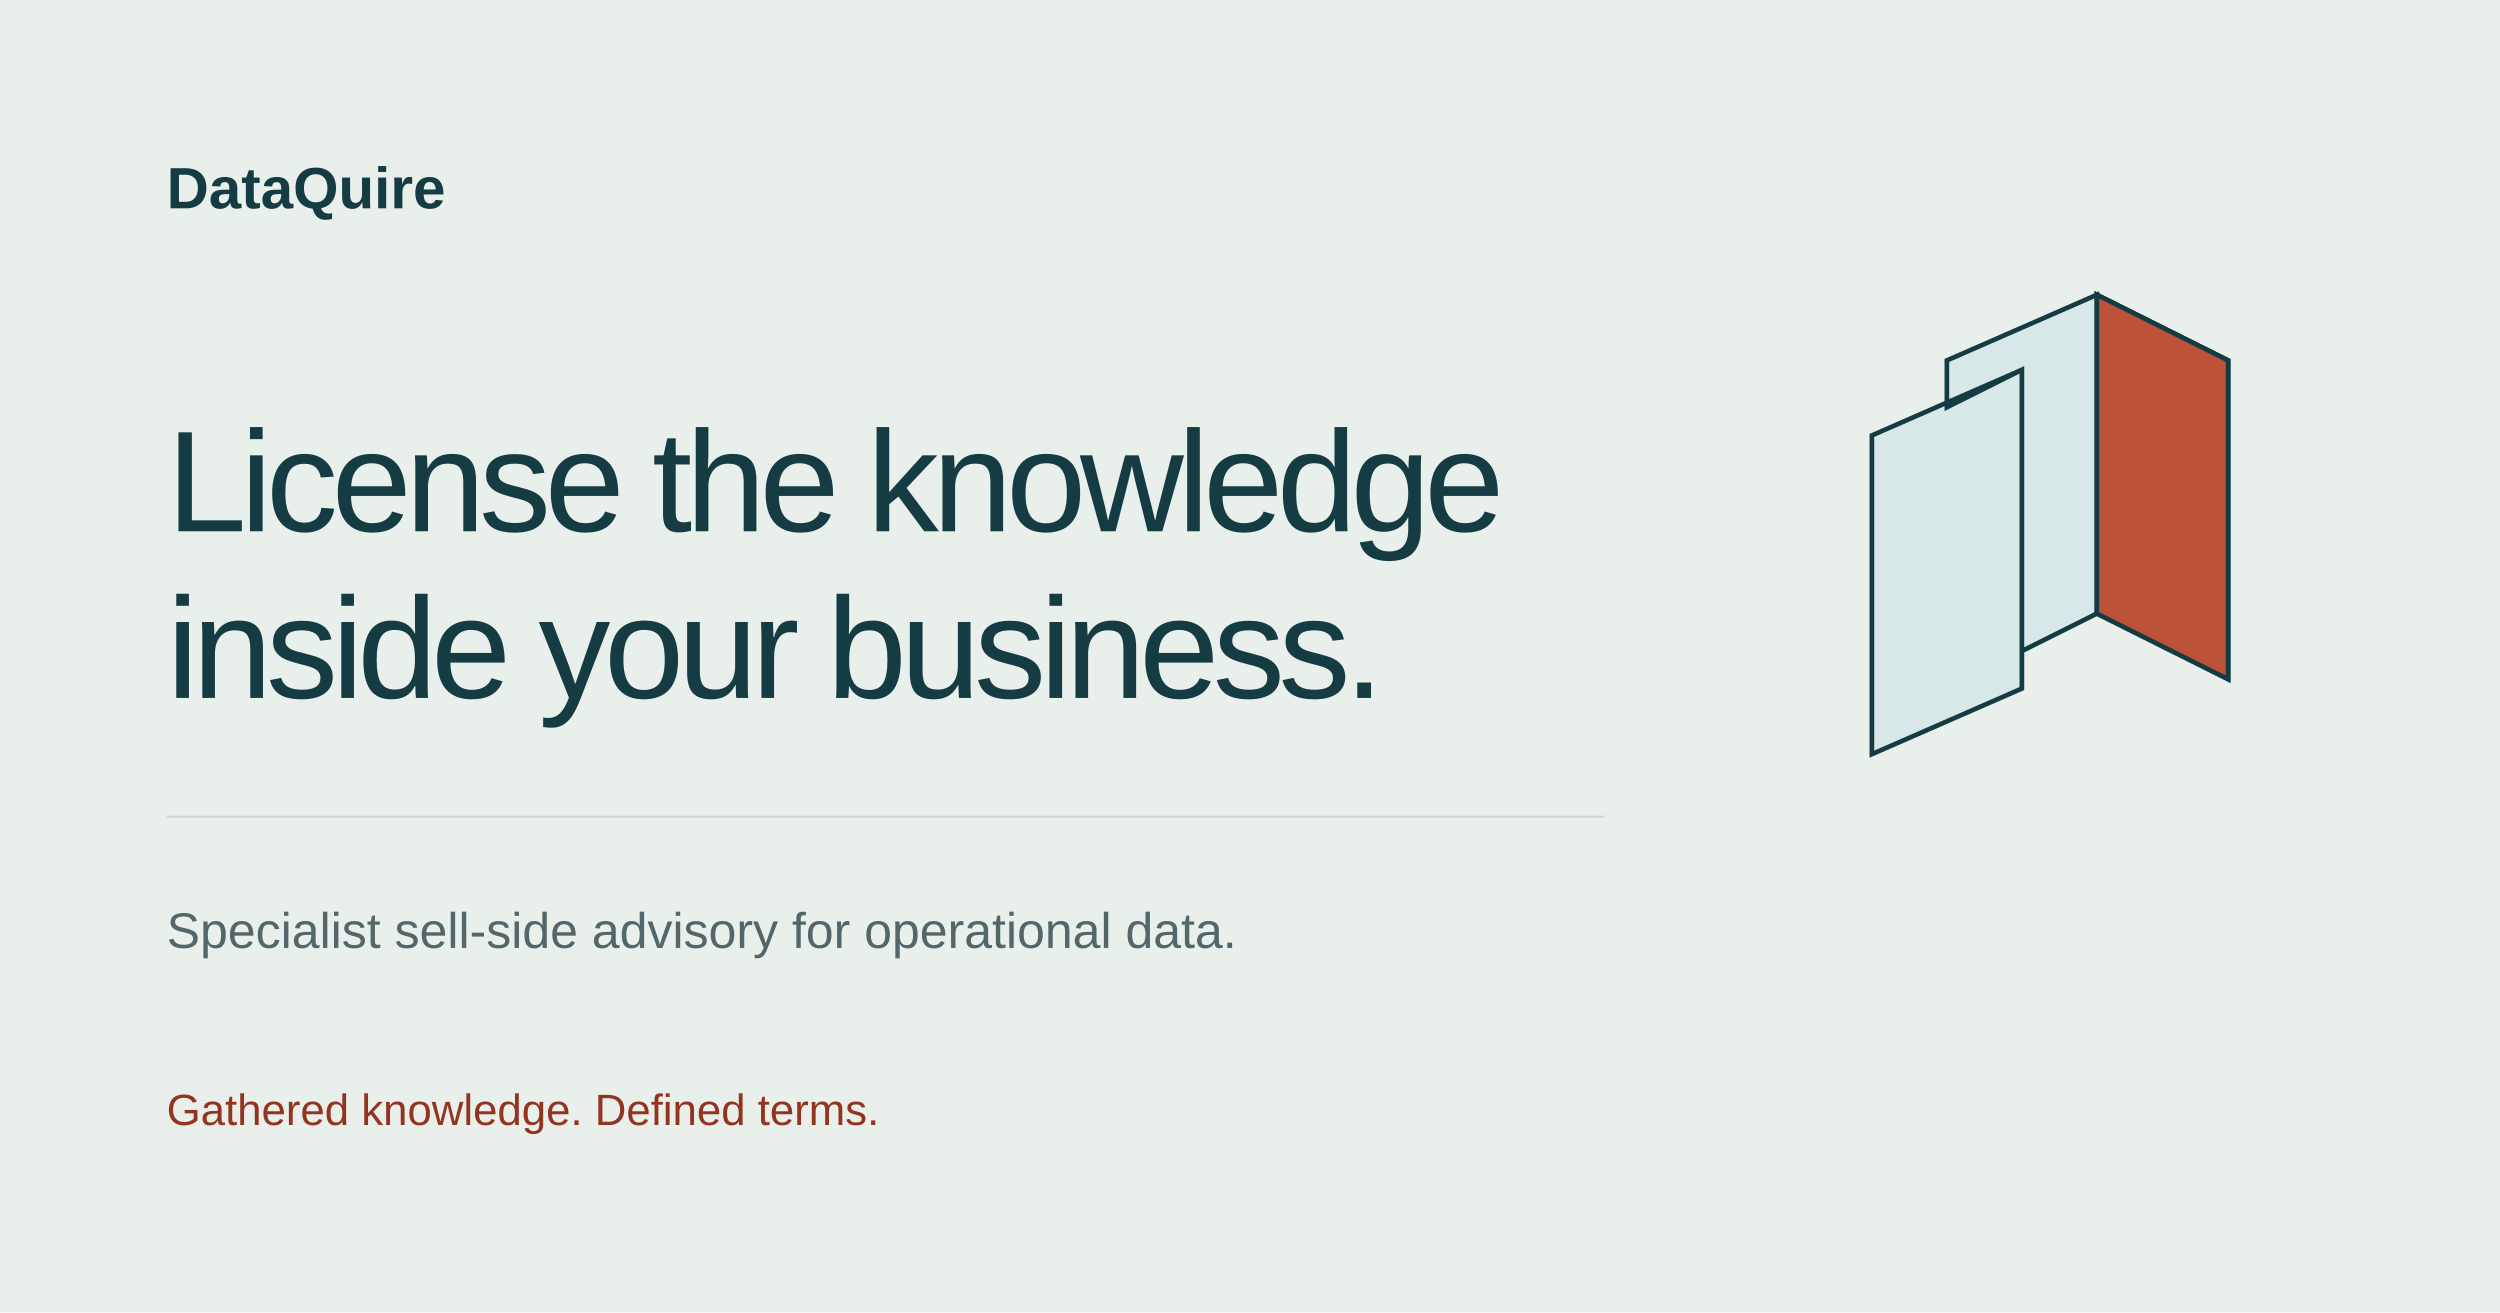
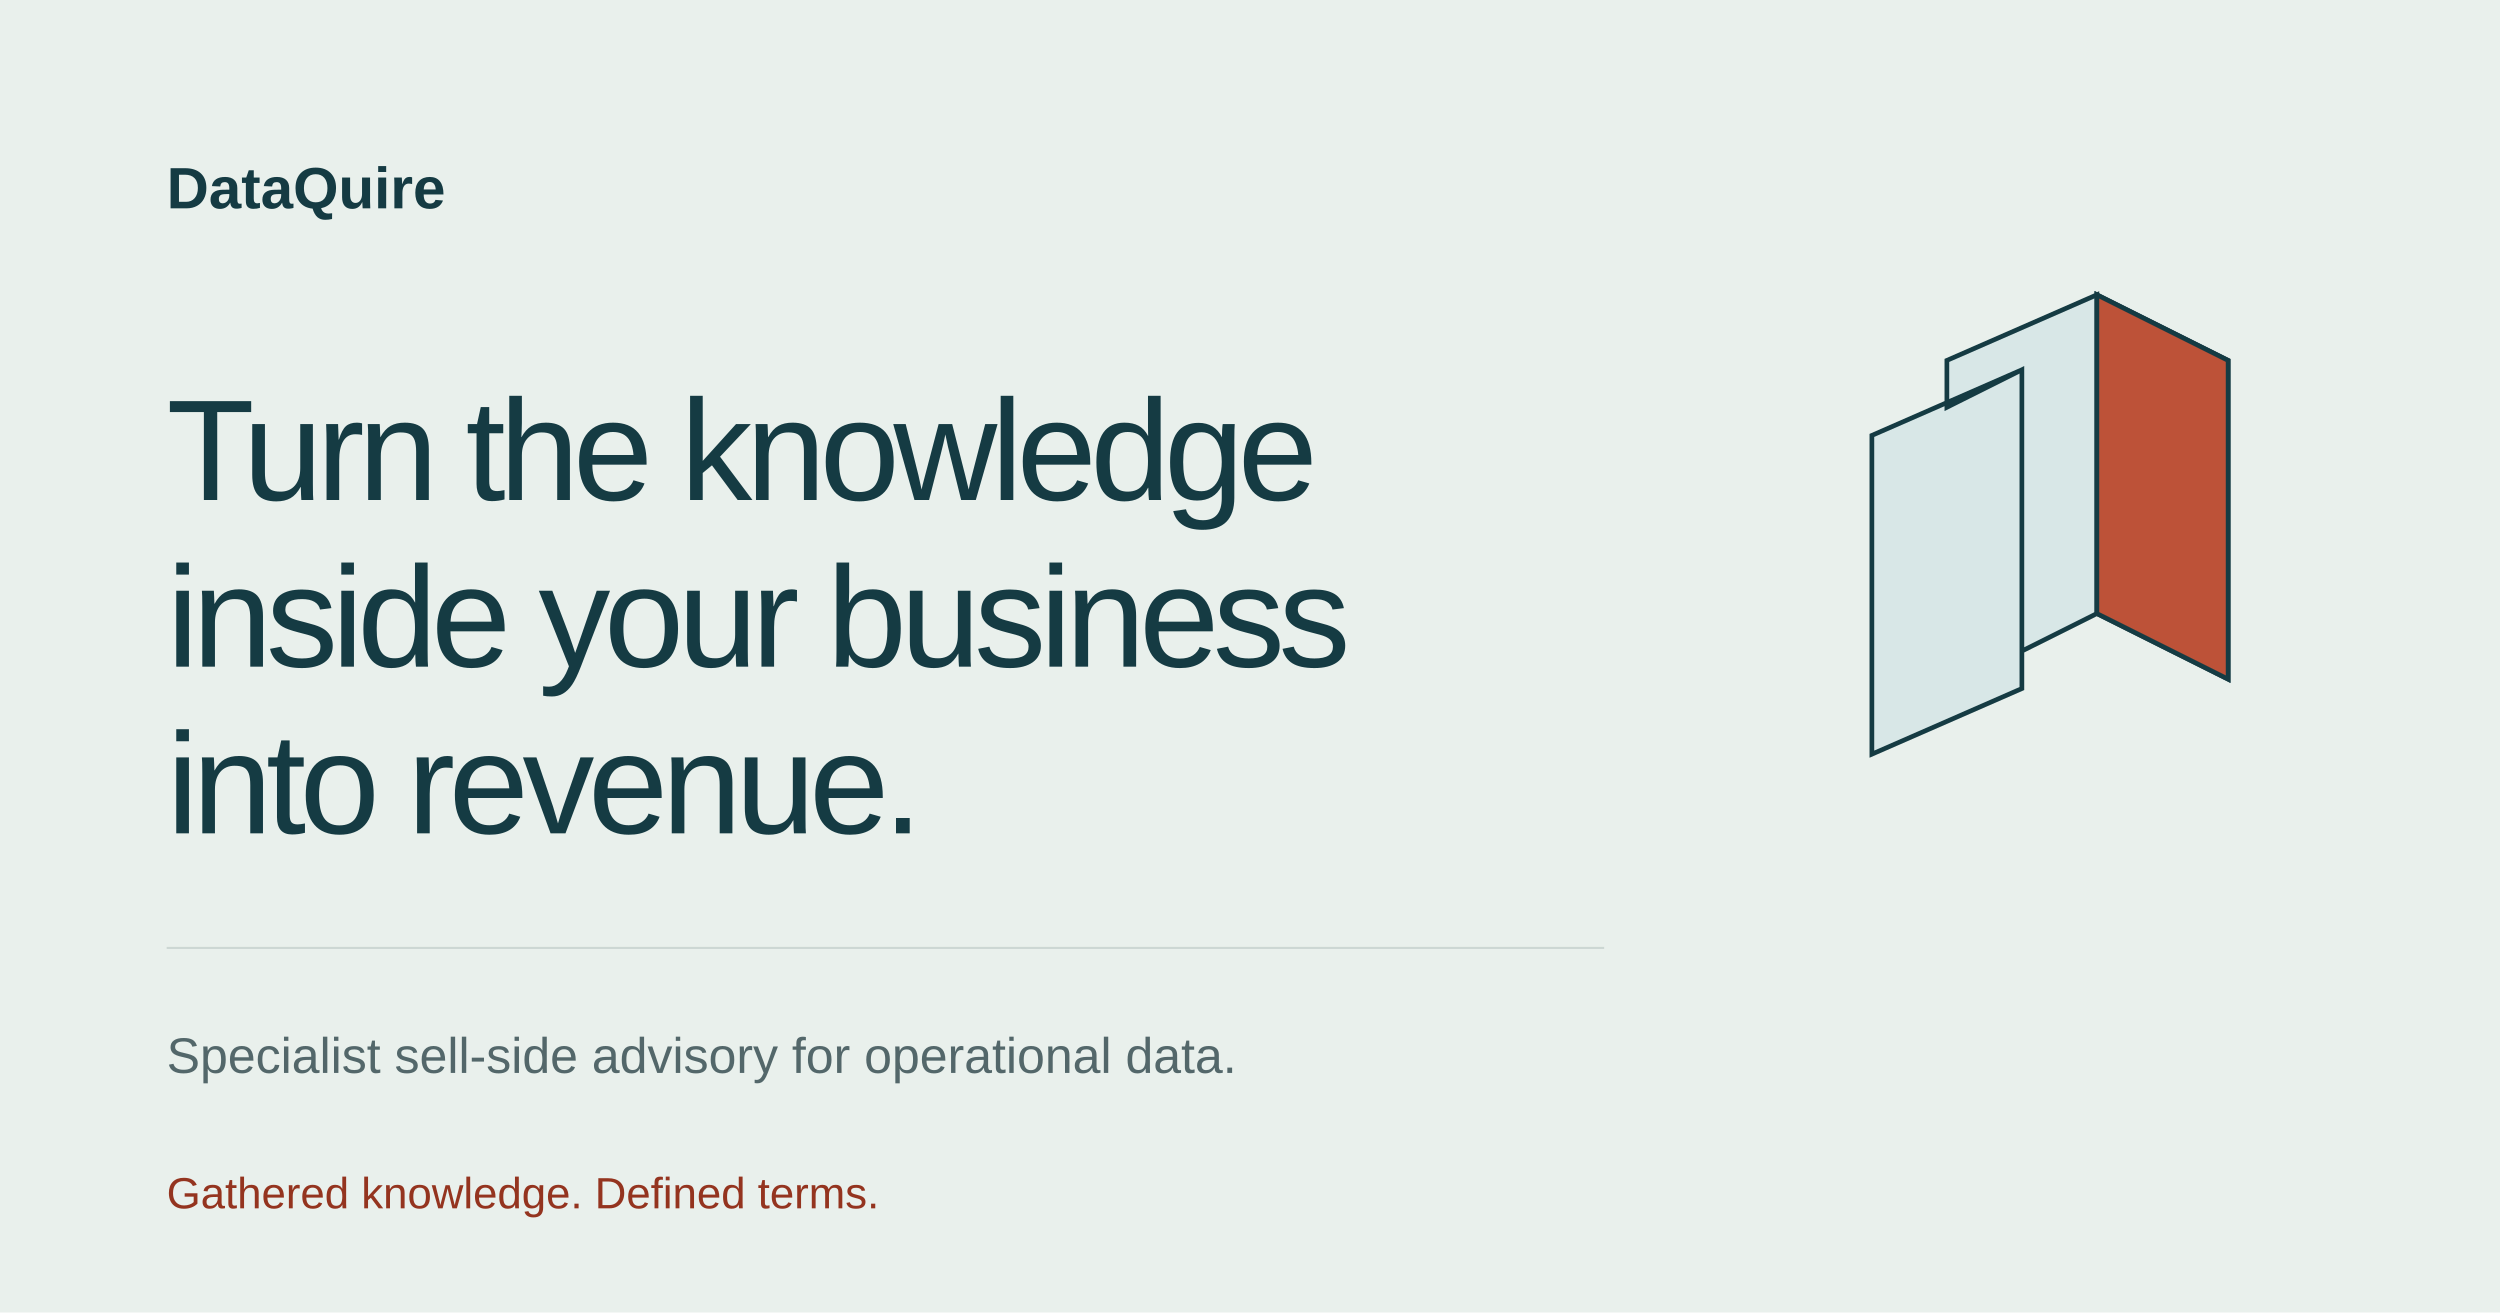
<svg xmlns="http://www.w3.org/2000/svg" width="1200" height="630" viewBox="0 0 1200 630" fill="none">
  <rect width="1200" height="630" fill="#e9f0ec" />
  <g transform="translate(840 110) scale(4.5)">
    <path d="M13 22 29 15v34l-16 7V22Zm8-8 16-7v34l-8 4V15l-8 4v-5Zm16-7 14 7v34l-14-7V7Z" fill="#d8e7e7" stroke="#153b43" stroke-width=".5" />
    <path d="m37 7 14 7v34l-14-7V7Z" fill="#bd5238" stroke="#153b43" stroke-width=".5" />
  </g>
  <text x="80" y="100" fill="#153b43" font-family="Arial,sans-serif" font-size="28" font-weight="bold">DataQuire</text>
-   <text x="80" y="255" fill="#153b43" font-family="Arial,sans-serif" font-size="69" letter-spacing="-3">License the knowledge</text>
-   <text x="80" y="335" fill="#153b43" font-family="Arial,sans-serif" font-size="69" letter-spacing="-3">inside your business.</text>
-   <path d="M80 392h690" stroke="#ccd7d3" />
-   <text x="80" y="455" fill="#53676a" font-family="Arial,sans-serif" font-size="24">Specialist sell-side advisory for operational data.</text>
-   <text x="80" y="540" fill="#94341f" font-family="Arial,sans-serif" font-size="21">Gathered knowledge. Defined terms.</text>
+   <text x="80" y="240" fill="#153b43" font-family="Arial,sans-serif" font-size="69" letter-spacing="-3">Turn the knowledge</text>
+   <text x="80" y="320" fill="#153b43" font-family="Arial,sans-serif" font-size="69" letter-spacing="-3">inside your business</text>
+   <text x="80" y="400" fill="#153b43" font-family="Arial,sans-serif" font-size="69" letter-spacing="-3">into revenue.</text>
+   <path d="M80 455h690" stroke="#ccd7d3" />
+   <text x="80" y="515" fill="#53676a" font-family="Arial,sans-serif" font-size="24">Specialist sell-side advisory for operational data.</text>
+   <text x="80" y="580" fill="#94341f" font-family="Arial,sans-serif" font-size="21">Gathered knowledge. Defined terms.</text>
</svg>
